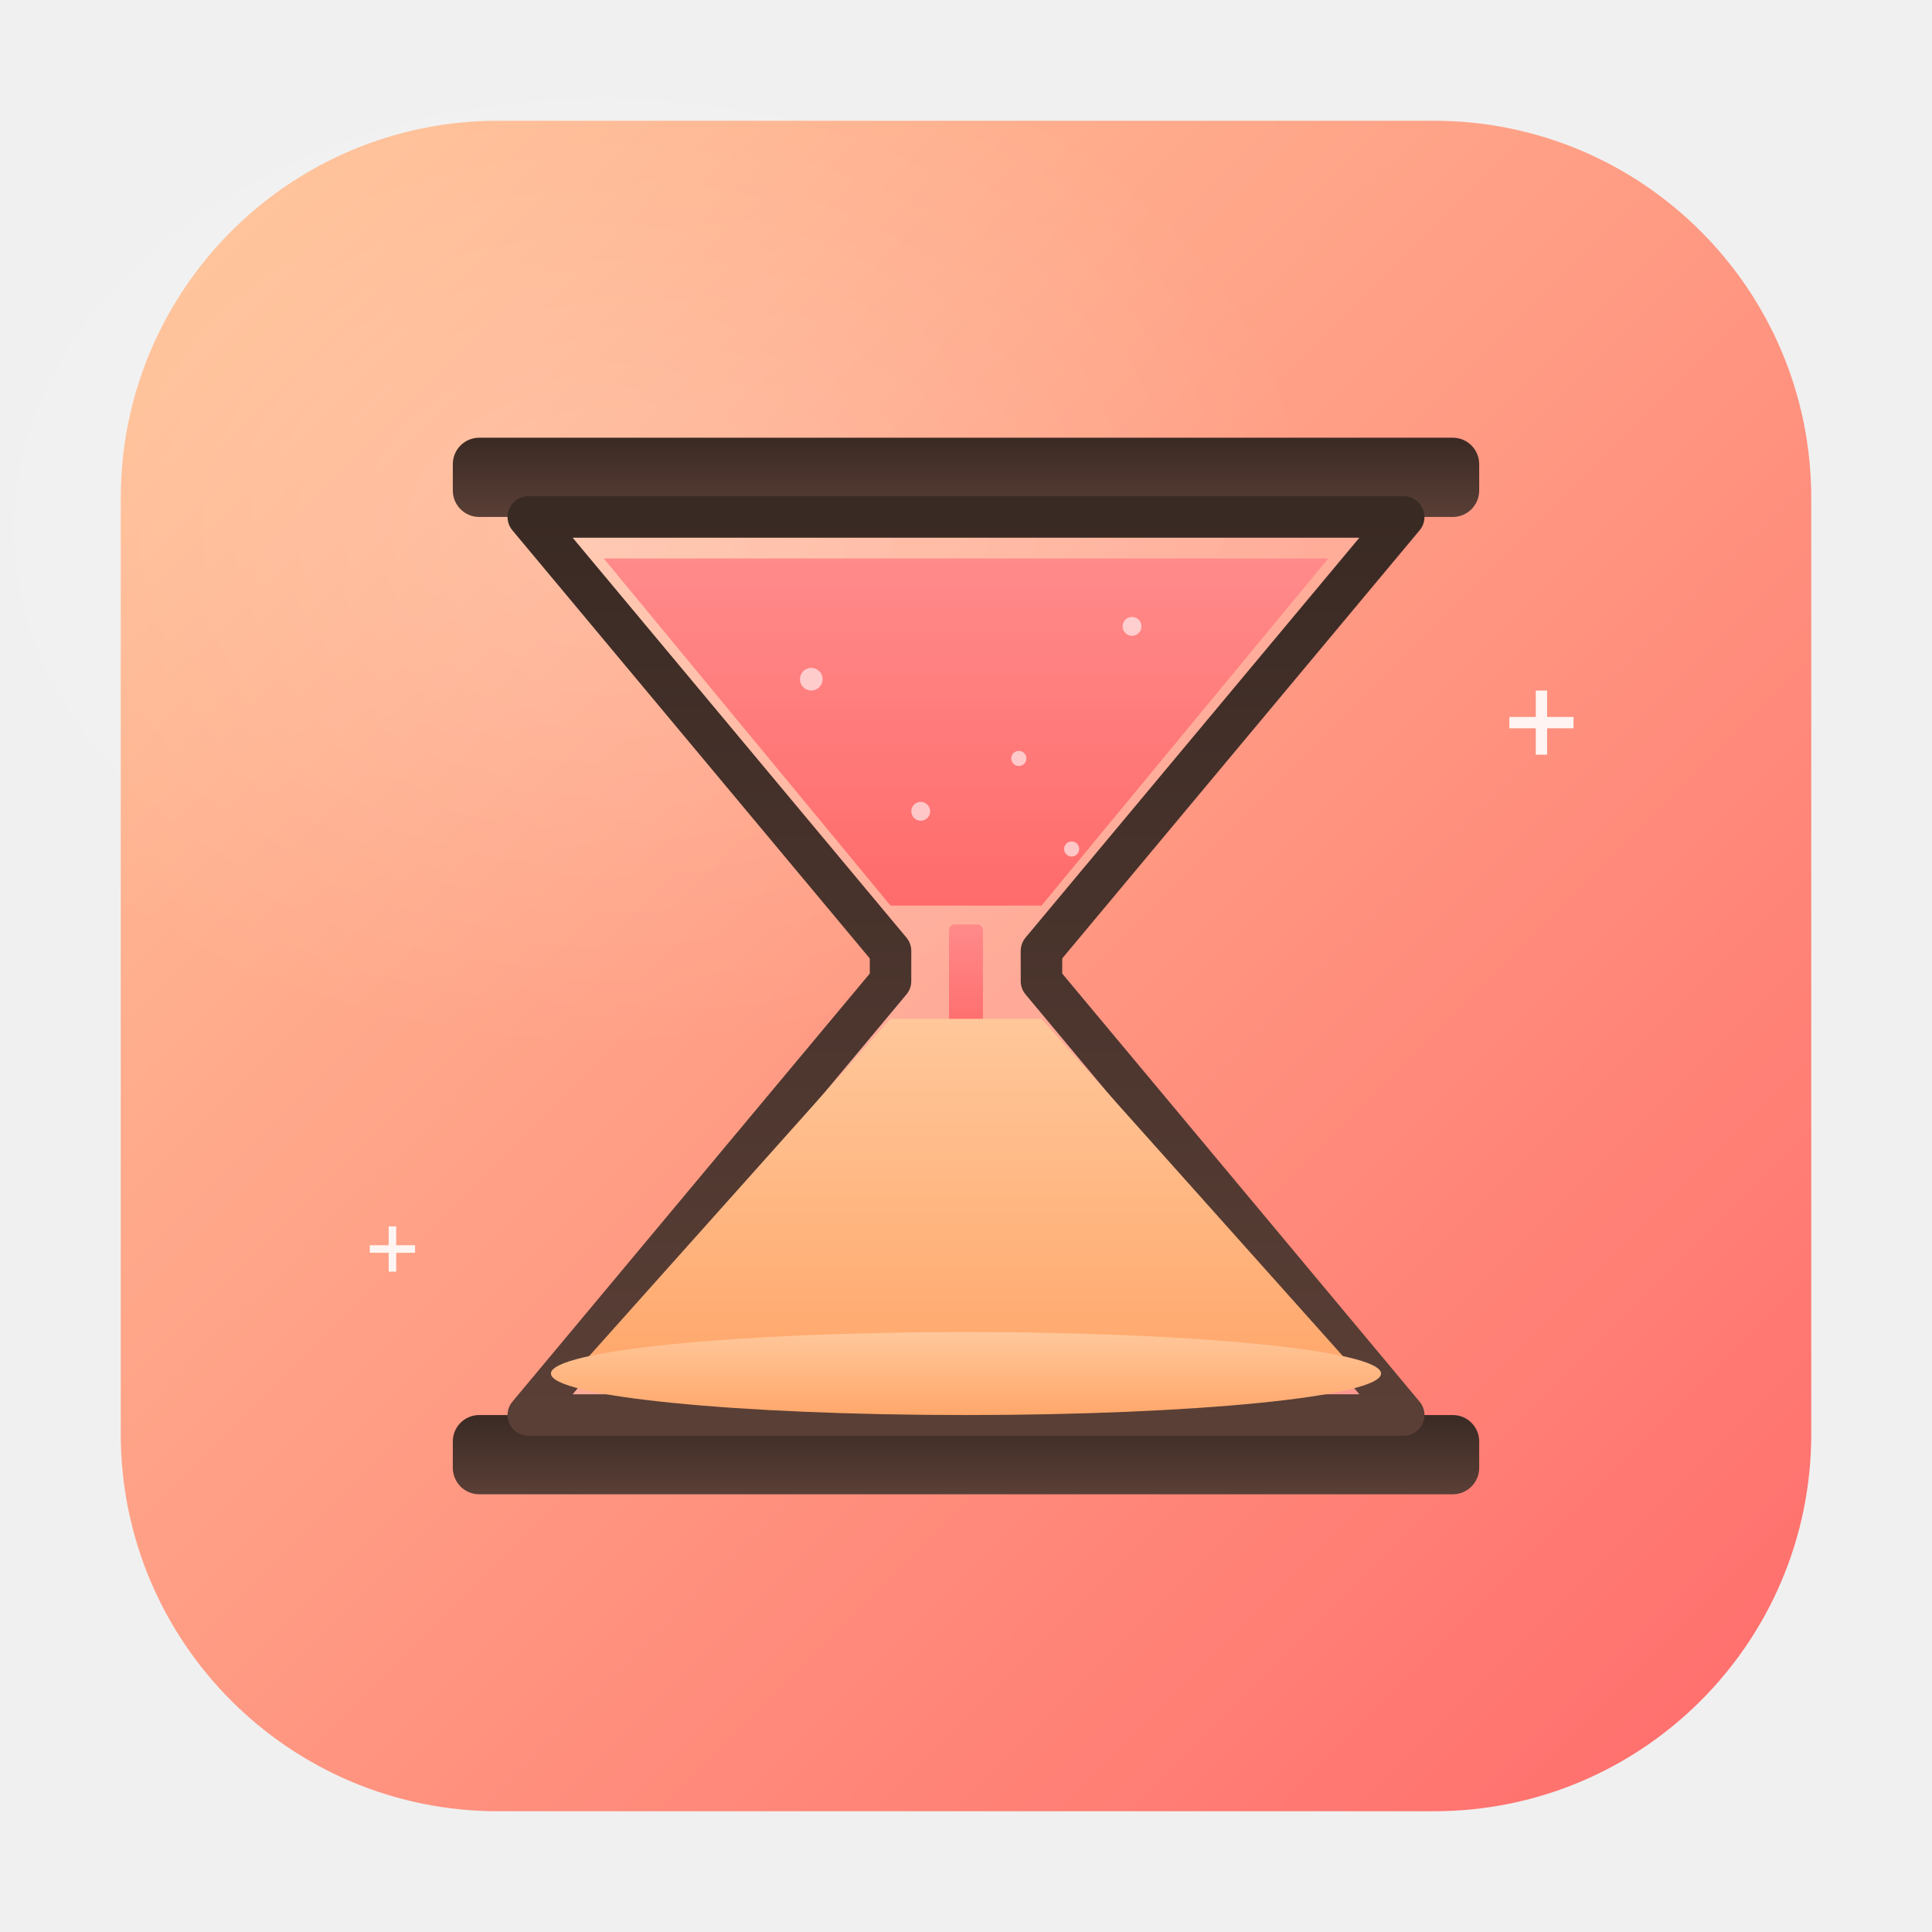
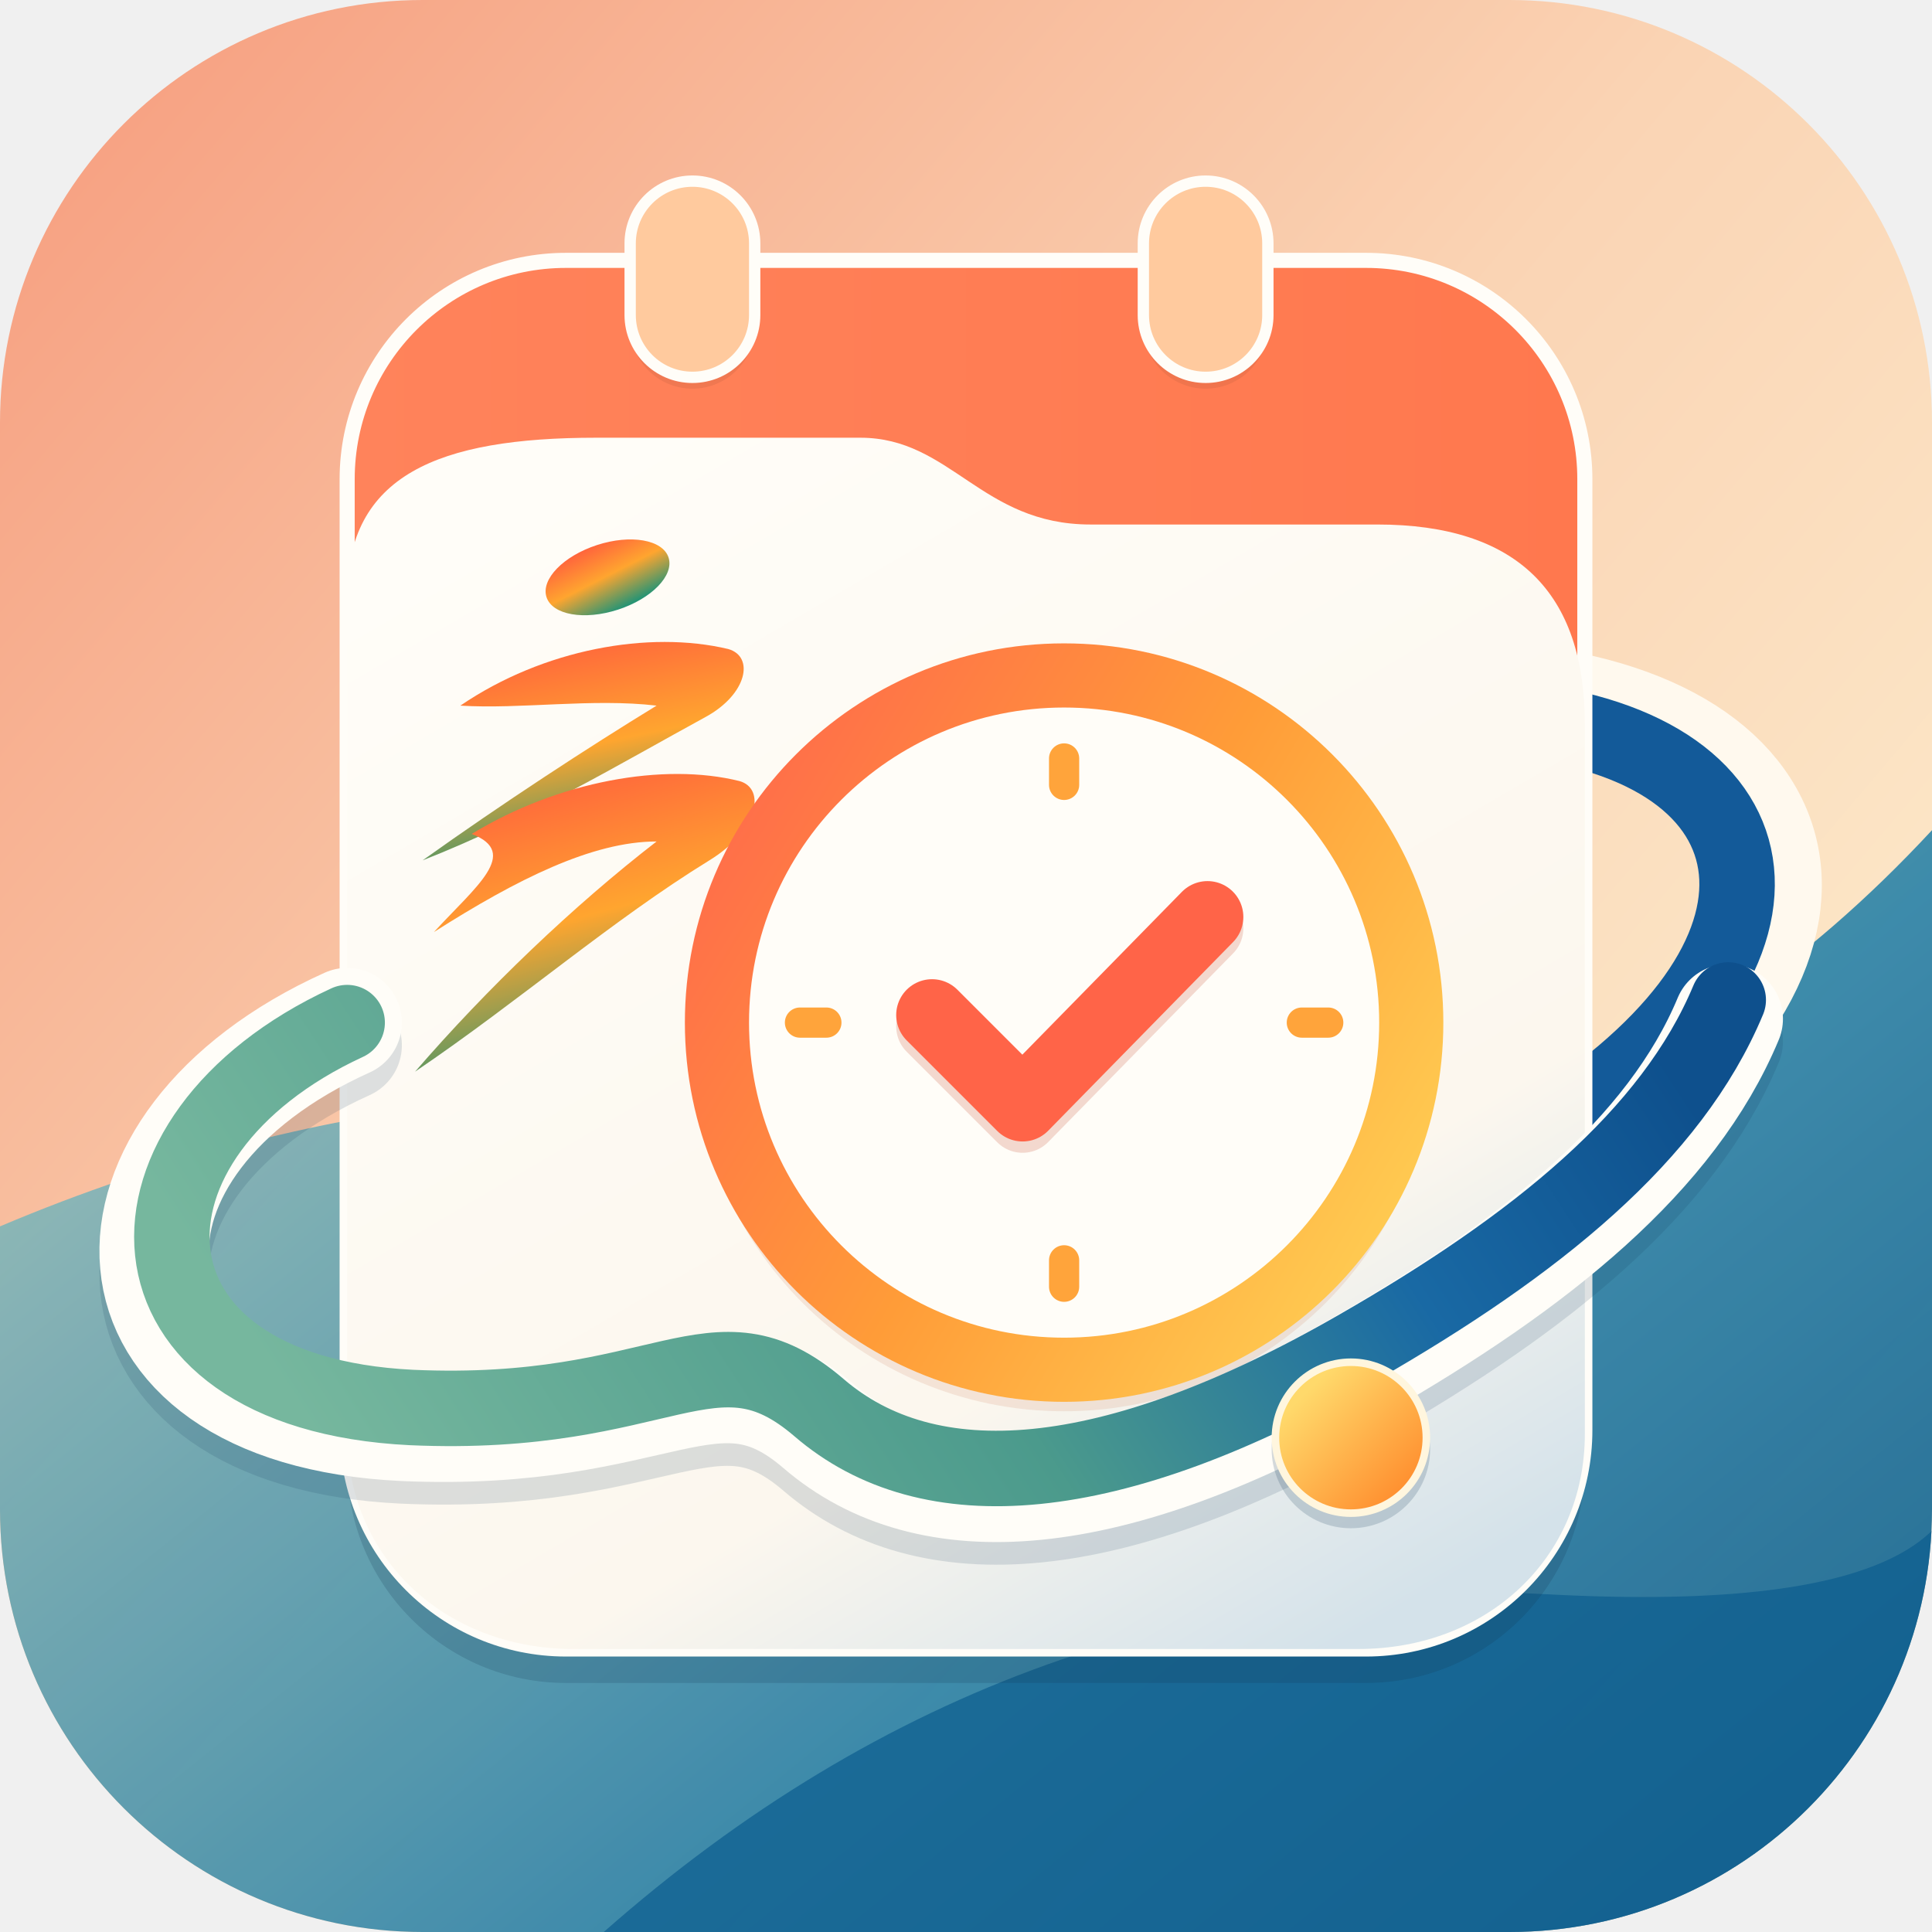
<svg xmlns="http://www.w3.org/2000/svg" width="1024" height="1024" viewBox="0 0 1024 1024">
  <defs>
-     <linearGradient id="bg" x1="0" y1="0" x2="1" y2="1">
-       <stop offset="0" stop-color="#FFC79A" />
-       <stop offset="1" stop-color="#FF6B6B" />
+     <linearGradient id="bgTop" x1="0" y1="0" x2="1" y2="0.85">
+       <stop offset="0" stop-color="#F69B7C" />
+       <stop offset="0.52" stop-color="#FAD4B4" />
+       <stop offset="1" stop-color="#FDF1D2" />
    </linearGradient>
-     <linearGradient id="sandTop" x1="0" y1="0" x2="0" y2="1">
-       <stop offset="0" stop-color="#FF8A8A" />
-       <stop offset="1" stop-color="#FF6B6B" />
+     <linearGradient id="bgBottom" x1="0" y1="0.3" x2="1" y2="1">
+       <stop offset="0" stop-color="#87B8B8" />
+       <stop offset="0.55" stop-color="#2D83A8" />
+       <stop offset="1" stop-color="#0E5A8A" />
    </linearGradient>
-     <linearGradient id="sandBot" x1="0" y1="0" x2="0" y2="1">
-       <stop offset="0" stop-color="#FFC79A" />
-       <stop offset="1" stop-color="#FFA76B" />
+     <linearGradient id="headerCoral" x1="0" y1="0" x2="1" y2="0">
+       <stop offset="0" stop-color="#FF835B" />
+       <stop offset="1" stop-color="#FF784E" />
    </linearGradient>
-     <linearGradient id="frame" x1="0" y1="0" x2="0" y2="1">
-       <stop offset="0" stop-color="#3A2A24" />
-       <stop offset="1" stop-color="#5A3F36" />
+     <linearGradient id="cardFace" x1="0.2" y1="0" x2="0.8" y2="1">
+       <stop offset="0" stop-color="#FFFDF8" />
+       <stop offset="0.72" stop-color="#FCF7EE" />
+       <stop offset="1" stop-color="#D4E2EA" />
    </linearGradient>
-     <radialGradient id="glow" cx="0.5" cy="0.5" r="0.5">
-       <stop offset="0" stop-color="#FFFFFF" stop-opacity="0.18" />
-       <stop offset="1" stop-color="#FFFFFF" stop-opacity="0" />
-     </radialGradient>
+     <linearGradient id="ringGrad" x1="0" y1="0.2" x2="1" y2="0.8">
+       <stop offset="0" stop-color="#FF6D4A" />
+       <stop offset="0.5" stop-color="#FF9C38" />
+       <stop offset="1" stop-color="#FFCC52" />
+     </linearGradient>
+     <linearGradient id="duoGrad" x1="0.2" y1="0" x2="0.5" y2="1">
+       <stop offset="0" stop-color="#FF5C3E" />
+       <stop offset="0.52" stop-color="#FFA52F" />
+       <stop offset="1" stop-color="#299473" />
+     </linearGradient>
+     <linearGradient id="ribbonGrad" x1="0" y1="0.5" x2="1" y2="0.3">
+       <stop offset="0" stop-color="#76B79E" />
+       <stop offset="0.45" stop-color="#4B9A8C" />
+       <stop offset="0.75" stop-color="#1969A4" />
+       <stop offset="1" stop-color="#0E508D" />
+     </linearGradient>
+     <linearGradient id="orbGrad" x1="0.2" y1="0.2" x2="0.9" y2="0.9">
+       <stop offset="0" stop-color="#FFD96B" />
+       <stop offset="1" stop-color="#FF8A2B" />
+     </linearGradient>
+     <clipPath id="squircle">
+       <rect x="0" y="0" width="1024" height="1024" rx="224" ry="224" />
+     </clipPath>
  </defs>
-   <rect x="64" y="64" width="896" height="896" rx="200" ry="200" fill="url(#bg)" />
-   <ellipse cx="320" cy="280" rx="380" ry="280" fill="url(#glow)" />
-   <g>
-     <rect x="240" y="232" width="544" height="42" rx="14" ry="14" fill="url(#frame)" />
-     <rect x="240" y="750" width="544" height="42" rx="14" ry="14" fill="url(#frame)" />
-     <path d="M 280 274              L 744 274              L 552 504              L 552 520              L 744 750              L 280 750              L 472 520              L 472 504              Z" fill="#FFFFFF" fill-opacity="0.18" stroke="url(#frame)" stroke-width="22" stroke-linejoin="round" />
-   </g>
-   <path d="M 320 296            L 704 296            L 552 480            L 472 480 Z" fill="url(#sandTop)" />
-   <rect x="503" y="490" width="18" height="60" fill="url(#sandTop)" rx="3" />
-   <path d="M 472 540            L 552 540            L 720 728            L 304 728 Z" fill="url(#sandBot)" />
-   <ellipse cx="512" cy="728" rx="220" ry="22" fill="url(#sandBot)" />
-   <g fill="#FFFFFF" fill-opacity="0.6">
-     <circle cx="430" cy="360" r="6" />
-     <circle cx="600" cy="332" r="5" />
-     <circle cx="540" cy="402" r="4" />
-     <circle cx="488" cy="430" r="5" />
-     <circle cx="568" cy="450" r="4" />
-   </g>
-   <g fill="#FFFFFF" fill-opacity="0.9">
-     <path d="M 800 380 l 14 0 l 0 -14 l 6 0 l 0 14 l 14 0 l 0 6 l -14 0 l 0 14 l -6 0 l 0 -14 l -14 0 z" />
-     <path d="M 196 660 l 10 0 l 0 -10 l 4 0 l 0 10 l 10 0 l 0 4 l -10 0 l 0 10 l -4 0 l 0 -10 l -10 0 z" />
+   <g clip-path="url(#squircle)">
+     <rect x="0" y="0" width="1024" height="1024" fill="url(#bgTop)" />
+     <path d="M 0 650 Q 260 540 540 600 T 1024 440 L 1024 1024 L 0 1024 Z" fill="url(#bgBottom)" opacity="0.92" />
+     <path d="M 320 1024 Q 540 830 820 845 T 1024 720 L 1024 1024 Z" fill="#0B5C8E" opacity="0.7" />
+     <path d="M 810 370 C 970 390, 990 520, 810 620" fill="none" stroke="#FFF9EE" stroke-width="56" stroke-linecap="round" />
+     <path d="M 810 382 C 950 400, 965 512, 810 605" fill="none" stroke="#135A99" stroke-width="40" stroke-linecap="round" />
+     <rect x="184" y="156" width="656" height="736" rx="116" ry="116" fill="#0E304B" opacity="0.18" />
+     <rect x="184" y="138" width="656" height="736" rx="116" ry="116" fill="url(#headerCoral)" stroke="#FFFDF8" stroke-width="8" />
+     <rect x="334" y="102" width="66" height="104" rx="33" fill="#B95A3A" opacity="0.22" />
+     <rect x="606" y="102" width="66" height="104" rx="33" fill="#B95A3A" opacity="0.22" />
+     <rect x="334" y="96" width="66" height="104" rx="33" fill="#FFCA9E" stroke="#FFFDF8" stroke-width="6" />
+     <rect x="606" y="96" width="66" height="104" rx="33" fill="#FFCA9E" stroke="#FFFDF8" stroke-width="6" />
+     <path d="M 184 316 C 184 252, 232 232, 316 232 L 456 232 C 504 232, 520 278, 578 278 L 730 278 C 804 278, 840 314, 840 384 L 840 760 C 840 826, 788 874, 720 874 L 304 874 C 236 874, 184 826, 184 760 Z" fill="url(#cardFace)" />
+     <g fill="url(#duoGrad)">
+       <ellipse cx="322" cy="306" rx="34" ry="18" transform="rotate(-18 322 306)" />
+       <path d="M 244 374 C 288 344, 344 334, 386 344 C 400 348, 396 368, 374 380 C 330 404, 280 434, 224 456 C 266 426, 312 396, 348 374 C 314 370, 276 376, 244 374 Z" />
+       <path d="M 250 442 C 296 414, 352 404, 392 414 C 406 418, 402 440, 376 456 C 324 488, 276 530, 220 568 C 258 524, 304 480, 348 446 C 314 446, 274 466, 230 494 C 252 470, 276 452, 250 442 Z" />
+     </g>
+     <circle cx="564" cy="552" r="196" fill="#C97652" opacity="0.16" />
+     <circle cx="564" cy="542" r="184" fill="#FFFDF8" stroke="url(#ringGrad)" stroke-width="34" />
+     <rect x="556" y="394" width="16" height="30" rx="8" fill="#FFA43B" />
+     <rect x="556" y="660" width="16" height="30" rx="8" fill="#FFA43B" />
+     <rect x="416" y="534" width="30" height="16" rx="8" fill="#FFA43B" />
+     <rect x="682" y="534" width="30" height="16" rx="8" fill="#FFA43B" />
+     <path d="M 494 544 L 542 592 L 640 492" fill="none" stroke="#C95638" stroke-width="38" stroke-linecap="round" stroke-linejoin="round" opacity="0.22" />
+     <path d="M 494 538 L 542 586 L 640 486" fill="none" stroke="#FF6448" stroke-width="38" stroke-linecap="round" stroke-linejoin="round" />
+     <path d="M 184 554 C 42 618, 44 760, 214 768 C 350 774, 378 720, 434 768 C 492 818, 588 812, 720 736 C 814 682, 886 624, 916 552" fill="none" stroke="#103654" stroke-width="58" stroke-linecap="round" opacity="0.14" />
+     <path d="M 184 542 C 42 606, 44 748, 214 756 C 350 762, 378 708, 434 756 C 492 806, 588 800, 720 724 C 814 670, 886 612, 916 540" fill="none" stroke="#FFFDF8" stroke-width="58" stroke-linecap="round" />
+     <path d="M 184 542 C 54 602, 56 738, 218 746 C 352 752, 378 698, 434 746 C 492 796, 588 790, 720 714 C 814 660, 886 602, 916 530" fill="none" stroke="url(#ribbonGrad)" stroke-width="40" stroke-linecap="round" />
+     <circle cx="716" cy="768" r="42" fill="#103654" opacity="0.18" />
+     <circle cx="716" cy="762" r="40" fill="url(#orbGrad)" stroke="#FFF6DE" stroke-width="4" />
  </g>
</svg>
